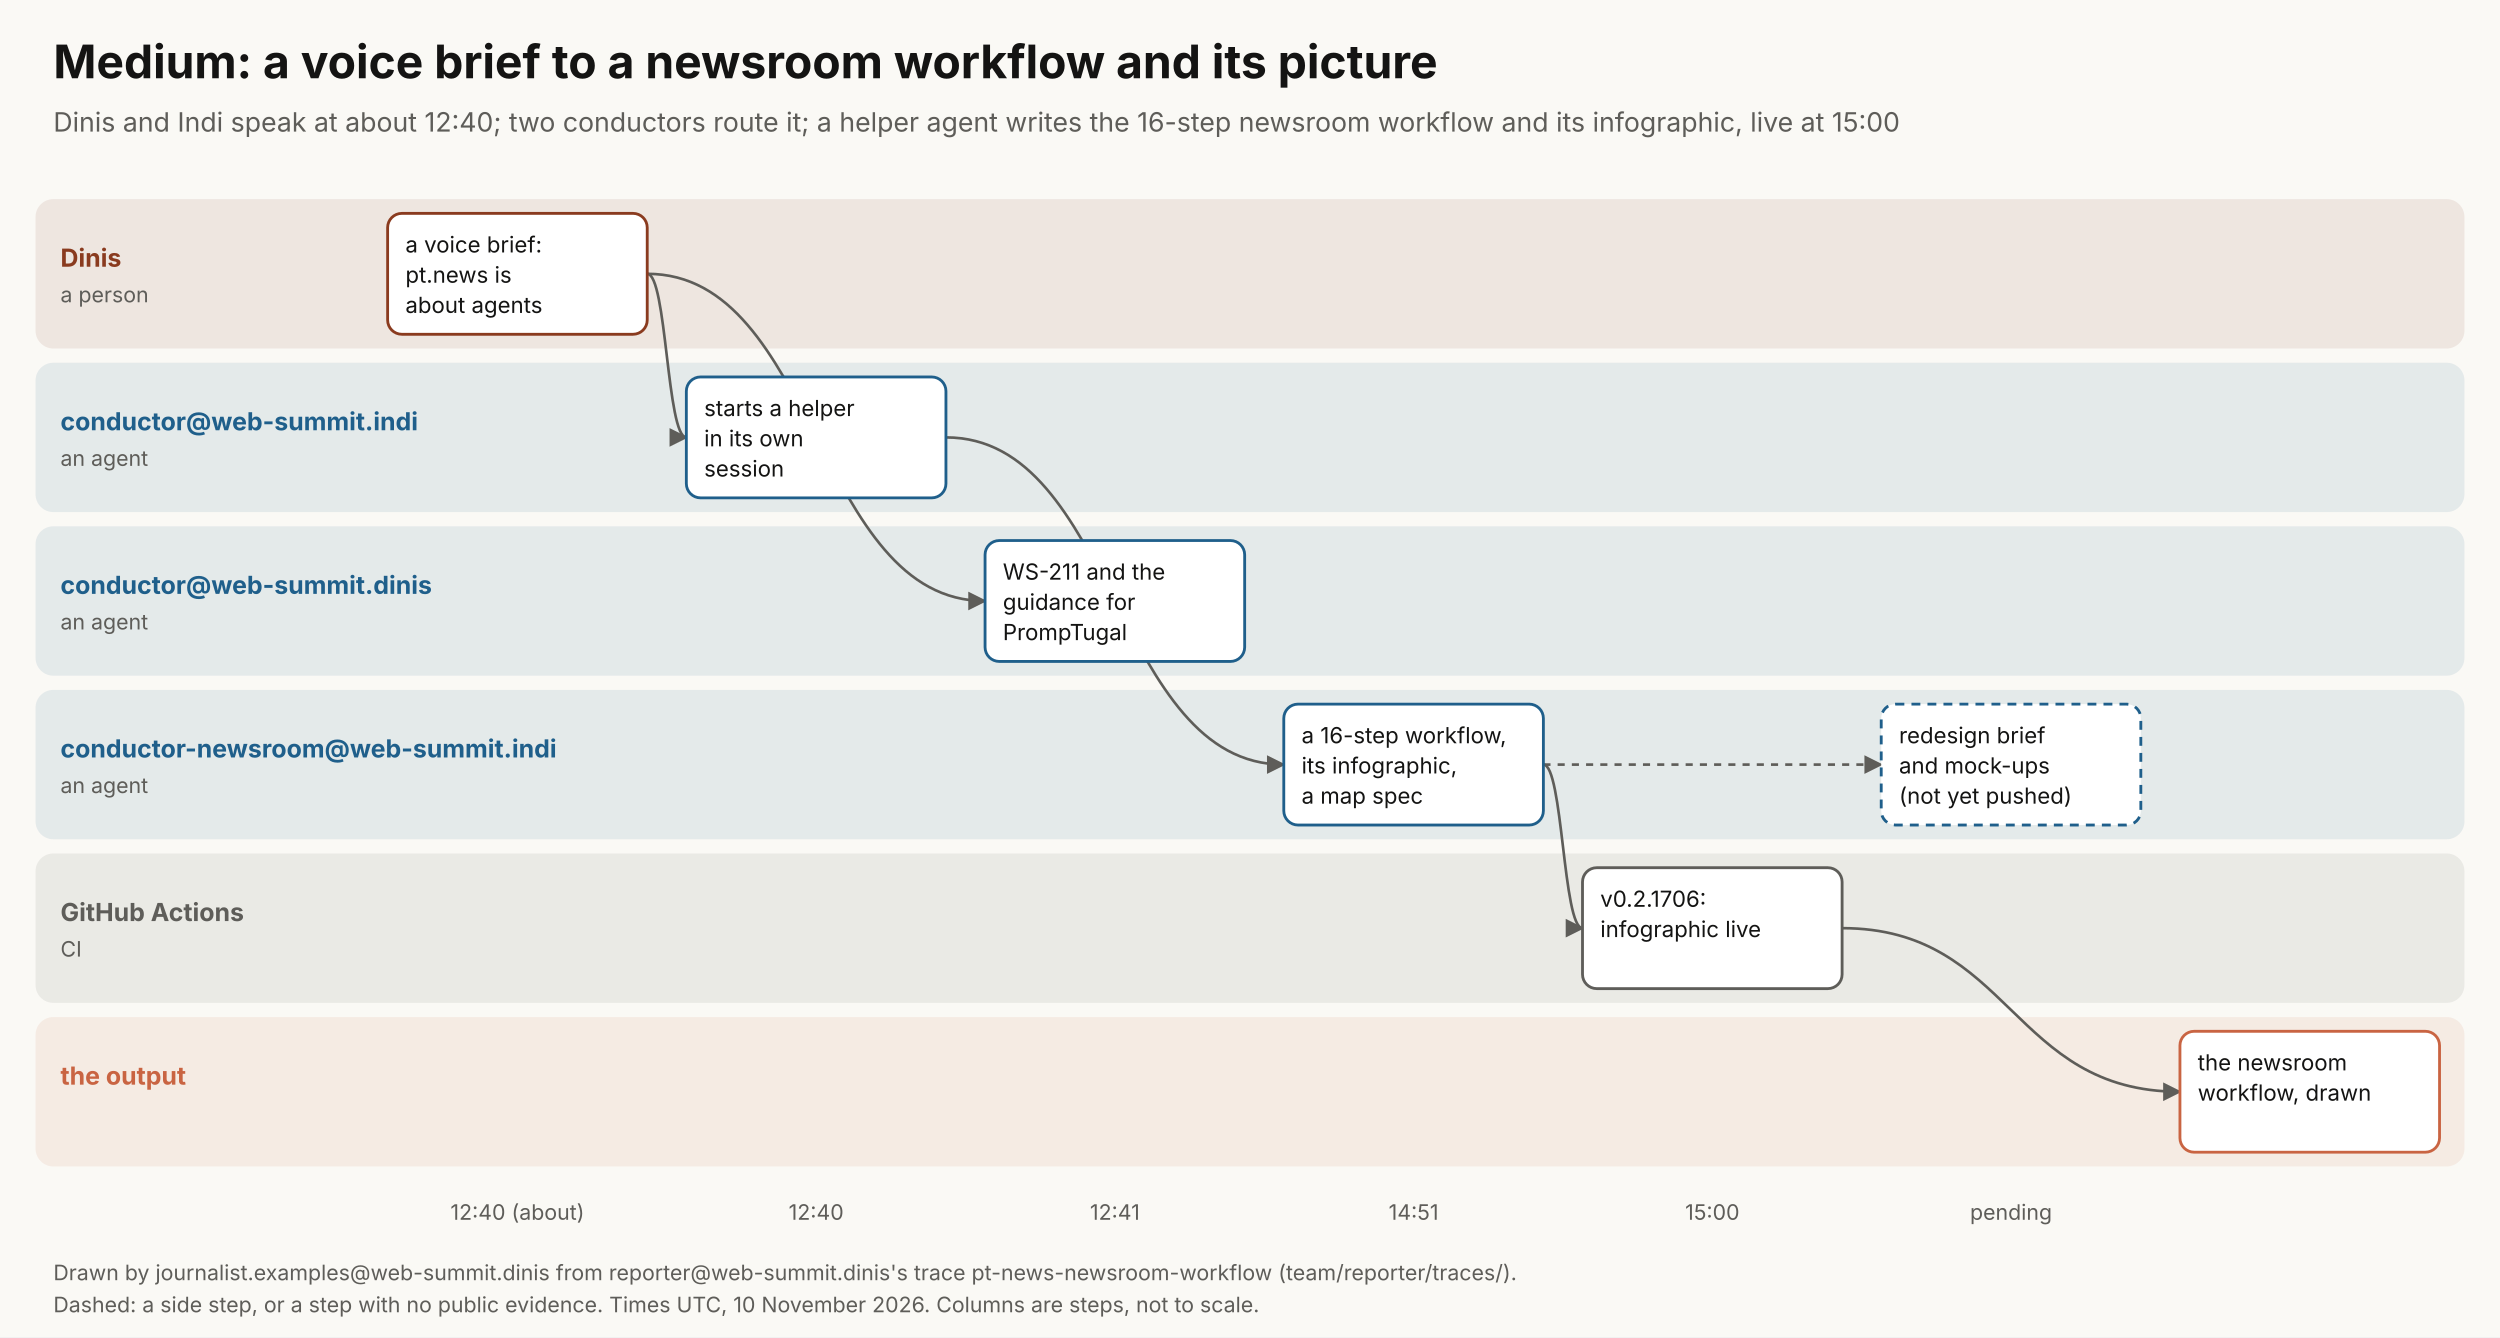
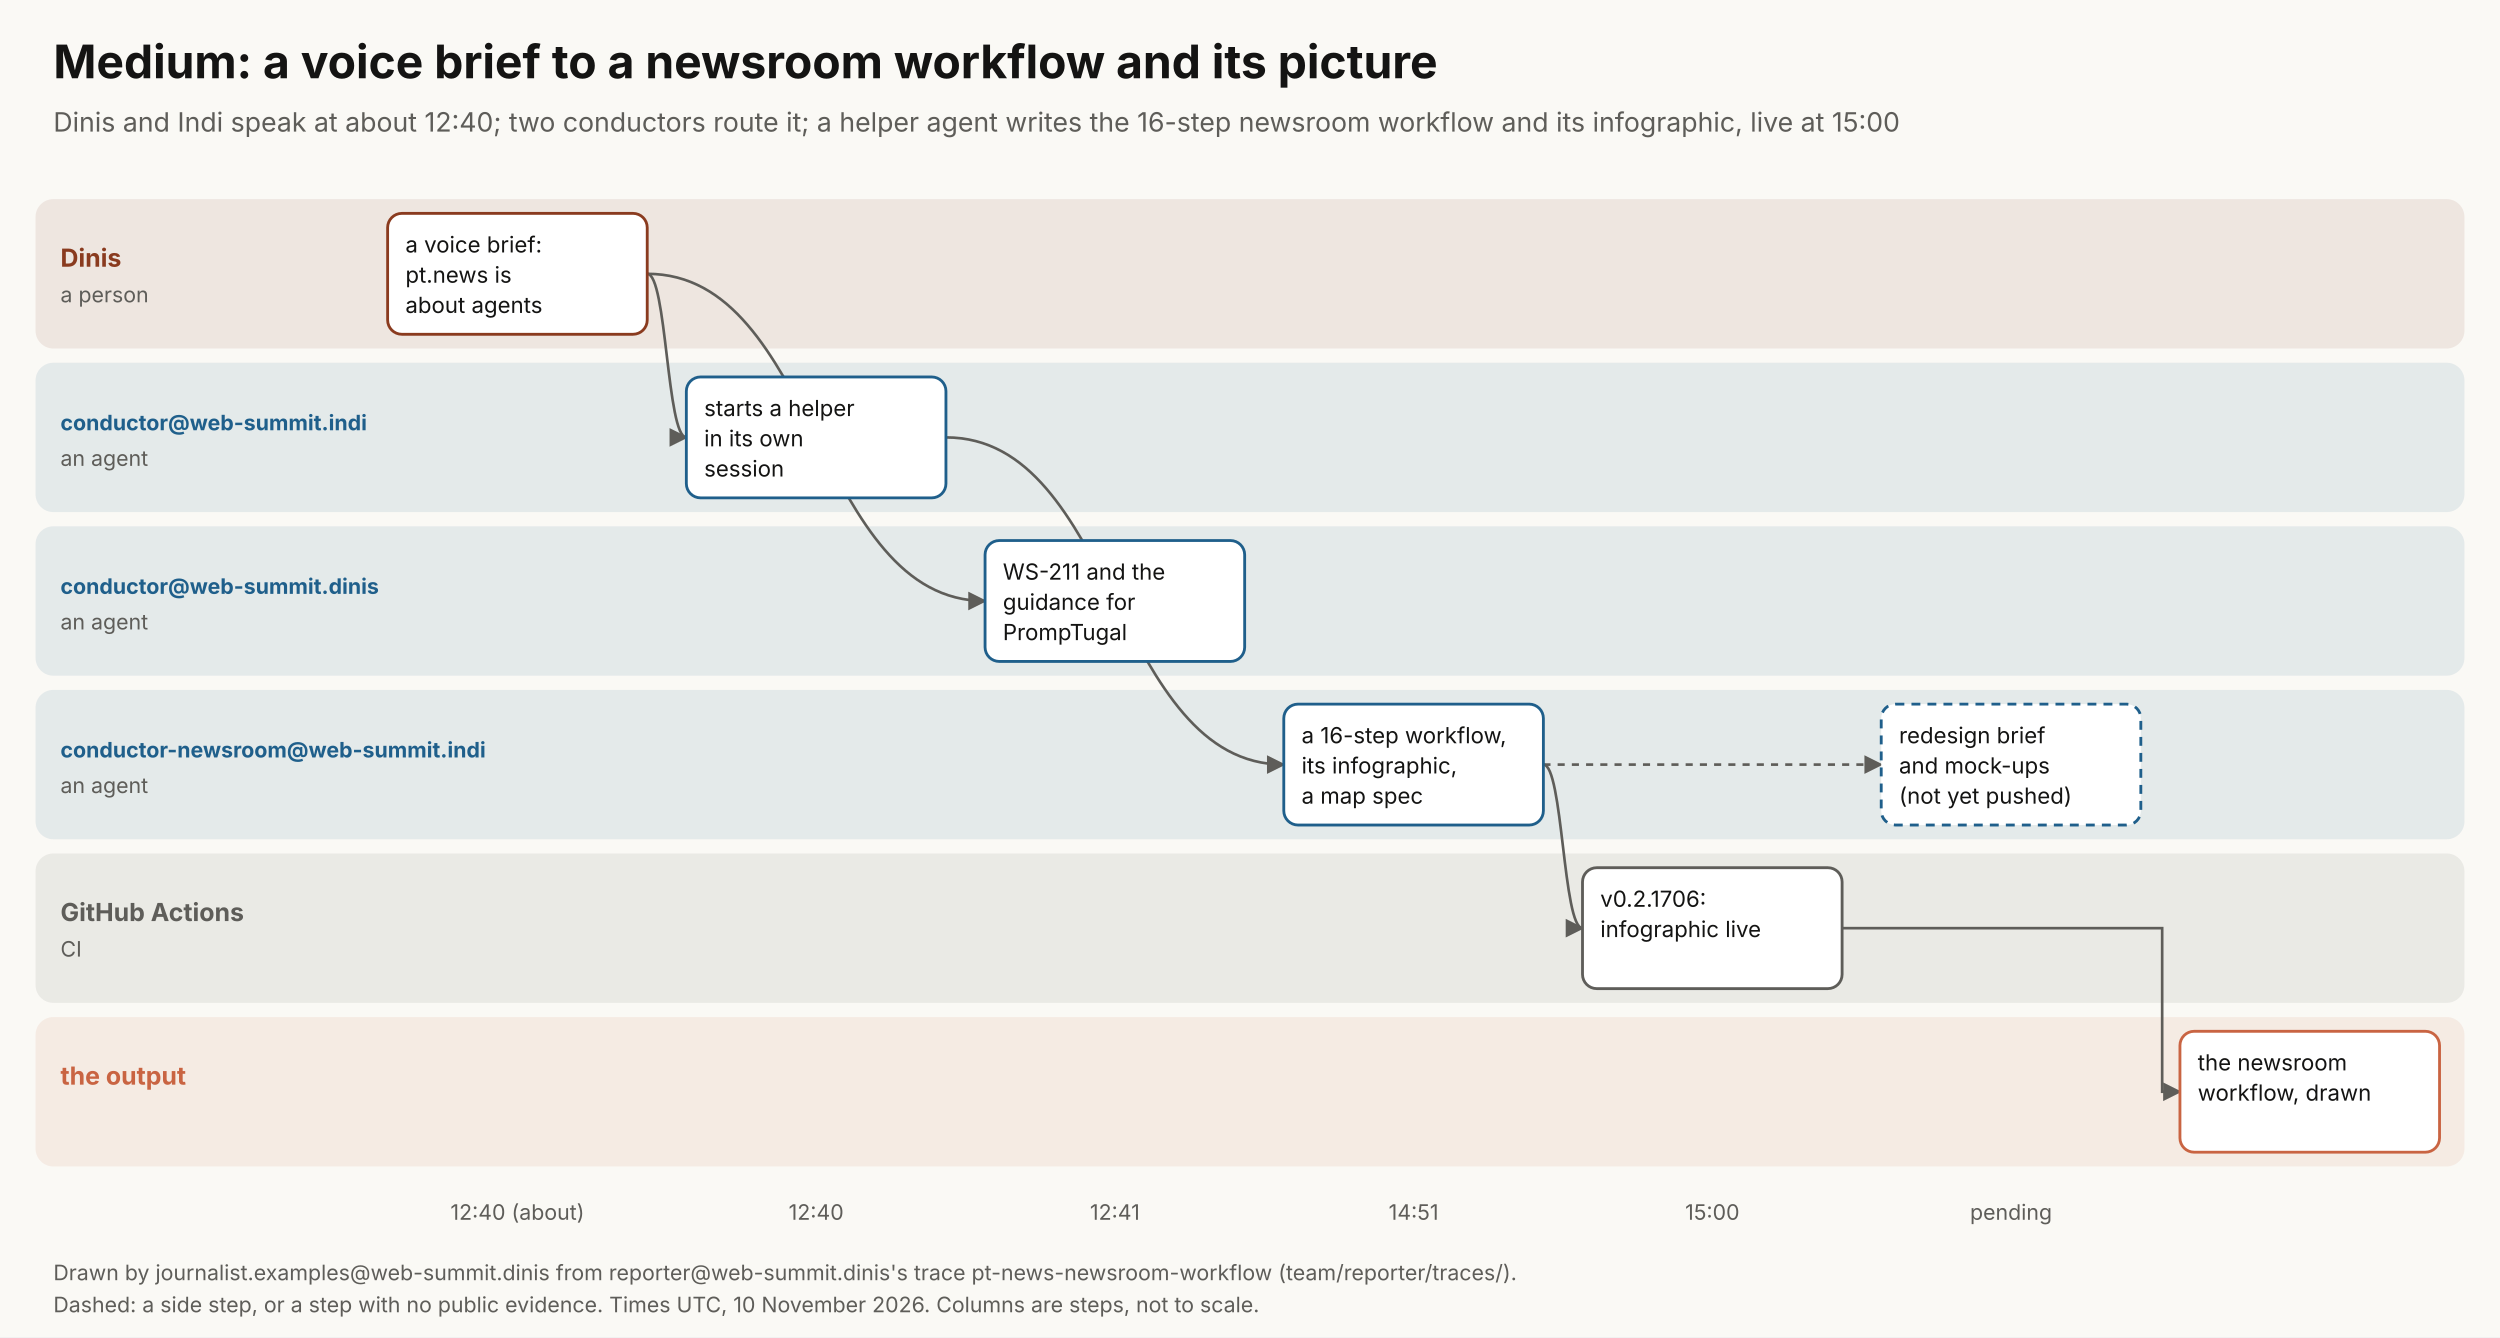
<svg xmlns="http://www.w3.org/2000/svg" viewBox="0 0 1406 752" font-family="Inter, -apple-system, Segoe UI, Helvetica, Arial, sans-serif">
  <rect width="1406" height="752" fill="#faf9f5" />
  <text x="30" y="44" font-size="26" font-weight="700" fill="#141413">Medium: a voice brief to a newsroom workflow and its picture</text>
  <text x="30" y="74" font-size="15" fill="#5e5d59">Dinis and Indi speak at about 12:40; two conductors route it; a helper agent writes the 16-step newsroom workflow and its infographic, live at 15:00</text>
  <defs>
    <marker id="a" viewBox="0 0 10 10" refX="9" refY="5" markerWidth="7" markerHeight="7" orient="auto">
      <path d="M0,0L10,5L0,10z" fill="#5e5d59" />
    </marker>
  </defs>
  <rect x="20" y="112" width="1366" height="84" rx="10" fill="#8a3b1f" fill-opacity="0.10" />
  <text x="34" y="150" font-size="14" font-weight="700" fill="#8a3b1f">Dinis</text>
  <text x="34" y="170" font-size="12" fill="#5e5d59">a person</text>
  <rect x="20" y="204" width="1366" height="84" rx="10" fill="#1f5f8b" fill-opacity="0.10" />
-   <text x="34" y="242" font-size="14" font-weight="700" fill="#1f5f8b">conductor@web-summit.indi</text>
+   <text x="34" y="242" font-size="12" font-weight="700" fill="#1f5f8b">conductor@web-summit.indi</text>
  <text x="34" y="262" font-size="12" fill="#5e5d59">an agent</text>
  <rect x="20" y="296" width="1366" height="84" rx="10" fill="#1f5f8b" fill-opacity="0.10" />
-   <text x="34" y="334" font-size="14" font-weight="700" fill="#1f5f8b">conductor@web-summit.dinis</text>
+   <text x="34" y="334" font-size="12" font-weight="700" fill="#1f5f8b">conductor@web-summit.dinis</text>
  <text x="34" y="354" font-size="12" fill="#5e5d59">an agent</text>
  <rect x="20" y="388" width="1366" height="84" rx="10" fill="#1f5f8b" fill-opacity="0.10" />
-   <text x="34" y="426" font-size="14" font-weight="700" fill="#1f5f8b">conductor-newsroom@web-summit.indi</text>
+   <text x="34" y="426" font-size="12" font-weight="700" fill="#1f5f8b">conductor-newsroom@web-summit.indi</text>
  <text x="34" y="446" font-size="12" fill="#5e5d59">an agent</text>
  <rect x="20" y="480" width="1366" height="84" rx="10" fill="#5e5d59" fill-opacity="0.10" />
  <text x="34" y="518" font-size="14" font-weight="700" fill="#5e5d59">GitHub Actions</text>
  <text x="34" y="538" font-size="12" fill="#5e5d59">CI</text>
  <rect x="20" y="572" width="1366" height="84" rx="10" fill="#c96442" fill-opacity="0.10" />
  <text x="34" y="610" font-size="14" font-weight="700" fill="#c96442">the output</text>
  <path d="M364,154.0 C375.0,154.0 375.0,246.0 386,246.0" fill="none" stroke="#5e5d59" stroke-width="1.5" marker-end="url(#a)" />
  <path d="M364,154.0 C459.0,154.0 459.0,338.0 554,338.0" fill="none" stroke="#5e5d59" stroke-width="1.5" marker-end="url(#a)" />
  <path d="M532,246.0 C627.0,246.0 627.0,430.0 722,430.0" fill="none" stroke="#5e5d59" stroke-width="1.5" marker-end="url(#a)" />
  <path d="M868,430.0 C879.0,430.0 879.0,522.0 890,522.0" fill="none" stroke="#5e5d59" stroke-width="1.5" marker-end="url(#a)" />
  <path d="M868,430.0 C963.0,430.0 963.0,430.0 1058,430.0" fill="none" stroke="#5e5d59" stroke-width="1.5" marker-end="url(#a)" stroke-dasharray="4 4" />
-   <path d="M1036,522.0 C1131.0,522.0 1131.0,614.0 1226,614.0" fill="none" stroke="#5e5d59" stroke-width="1.5" marker-end="url(#a)" />
+   <path d="M1036,522.0 H1216 V614.0 H1226" fill="none" stroke="#5e5d59" stroke-width="1.5" marker-end="url(#a)" />
  <rect x="218" y="120" width="146" height="68" rx="8" fill="#ffffff" stroke="#8a3b1f" stroke-width="1.6" />
  <text x="228" y="142" font-size="12.5" fill="#141413">a voice brief:</text>
  <text x="228" y="159" font-size="12.5" fill="#141413">pt.news is</text>
  <text x="228" y="176" font-size="12.5" fill="#141413">about agents</text>
  <text x="291.0" y="686" font-size="12" fill="#5e5d59" text-anchor="middle">12:40 (about)</text>
  <rect x="386" y="212" width="146" height="68" rx="8" fill="#ffffff" stroke="#1f5f8b" stroke-width="1.6" />
  <text x="396" y="234" font-size="12.5" fill="#141413">starts a helper</text>
  <text x="396" y="251" font-size="12.5" fill="#141413">in its own</text>
  <text x="396" y="268" font-size="12.5" fill="#141413">session</text>
  <text x="459.0" y="686" font-size="12" fill="#5e5d59" text-anchor="middle">12:40</text>
  <rect x="554" y="304" width="146" height="68" rx="8" fill="#ffffff" stroke="#1f5f8b" stroke-width="1.6" />
  <text x="564" y="326" font-size="12.5" fill="#141413">WS-211 and the</text>
  <text x="564" y="343" font-size="12.5" fill="#141413">guidance for</text>
  <text x="564" y="360" font-size="12.5" fill="#141413">PrompTugal</text>
  <text x="627.0" y="686" font-size="12" fill="#5e5d59" text-anchor="middle">12:41</text>
  <rect x="722" y="396" width="146" height="68" rx="8" fill="#ffffff" stroke="#1f5f8b" stroke-width="1.6" />
  <text x="732" y="418" font-size="12.5" fill="#141413">a 16-step workflow,</text>
  <text x="732" y="435" font-size="12.5" fill="#141413">its infographic,</text>
  <text x="732" y="452" font-size="12.5" fill="#141413">a map spec</text>
  <text x="795.0" y="686" font-size="12" fill="#5e5d59" text-anchor="middle">14:51</text>
  <rect x="890" y="488" width="146" height="68" rx="8" fill="#ffffff" stroke="#5e5d59" stroke-width="1.6" />
  <text x="900" y="510" font-size="12.5" fill="#141413">v0.2.1706:</text>
  <text x="900" y="527" font-size="12.5" fill="#141413">infographic live</text>
  <text x="963.0" y="686" font-size="12" fill="#5e5d59" text-anchor="middle">15:00</text>
  <rect x="1058" y="396" width="146" height="68" rx="8" fill="#ffffff" stroke="#1f5f8b" stroke-width="1.6" stroke-dasharray="5 4" />
  <text x="1068" y="418" font-size="12.5" fill="#141413">redesign brief</text>
  <text x="1068" y="435" font-size="12.5" fill="#141413">and mock-ups</text>
  <text x="1068" y="452" font-size="12.5" fill="#141413">(not yet pushed)</text>
  <text x="1131.0" y="686" font-size="12" fill="#5e5d59" text-anchor="middle">pending</text>
  <rect x="1226" y="580" width="146" height="68" rx="8" fill="#ffffff" stroke="#c96442" stroke-width="1.6" />
  <text x="1236" y="602" font-size="12.5" fill="#141413">the newsroom</text>
  <text x="1236" y="619" font-size="12.5" fill="#141413">workflow, drawn</text>
  <text x="30" y="720" font-size="12" fill="#5e5d59">Drawn by journalist.examples@web-summit.dinis from reporter@web-summit.dinis's trace pt-news-newsroom-workflow (team/reporter/traces/).</text>
  <text x="30" y="738" font-size="12" fill="#5e5d59">Dashed: a side step, or a step with no public evidence. Times UTC, 10 November 2026. Columns are steps, not to scale.</text>
</svg>
